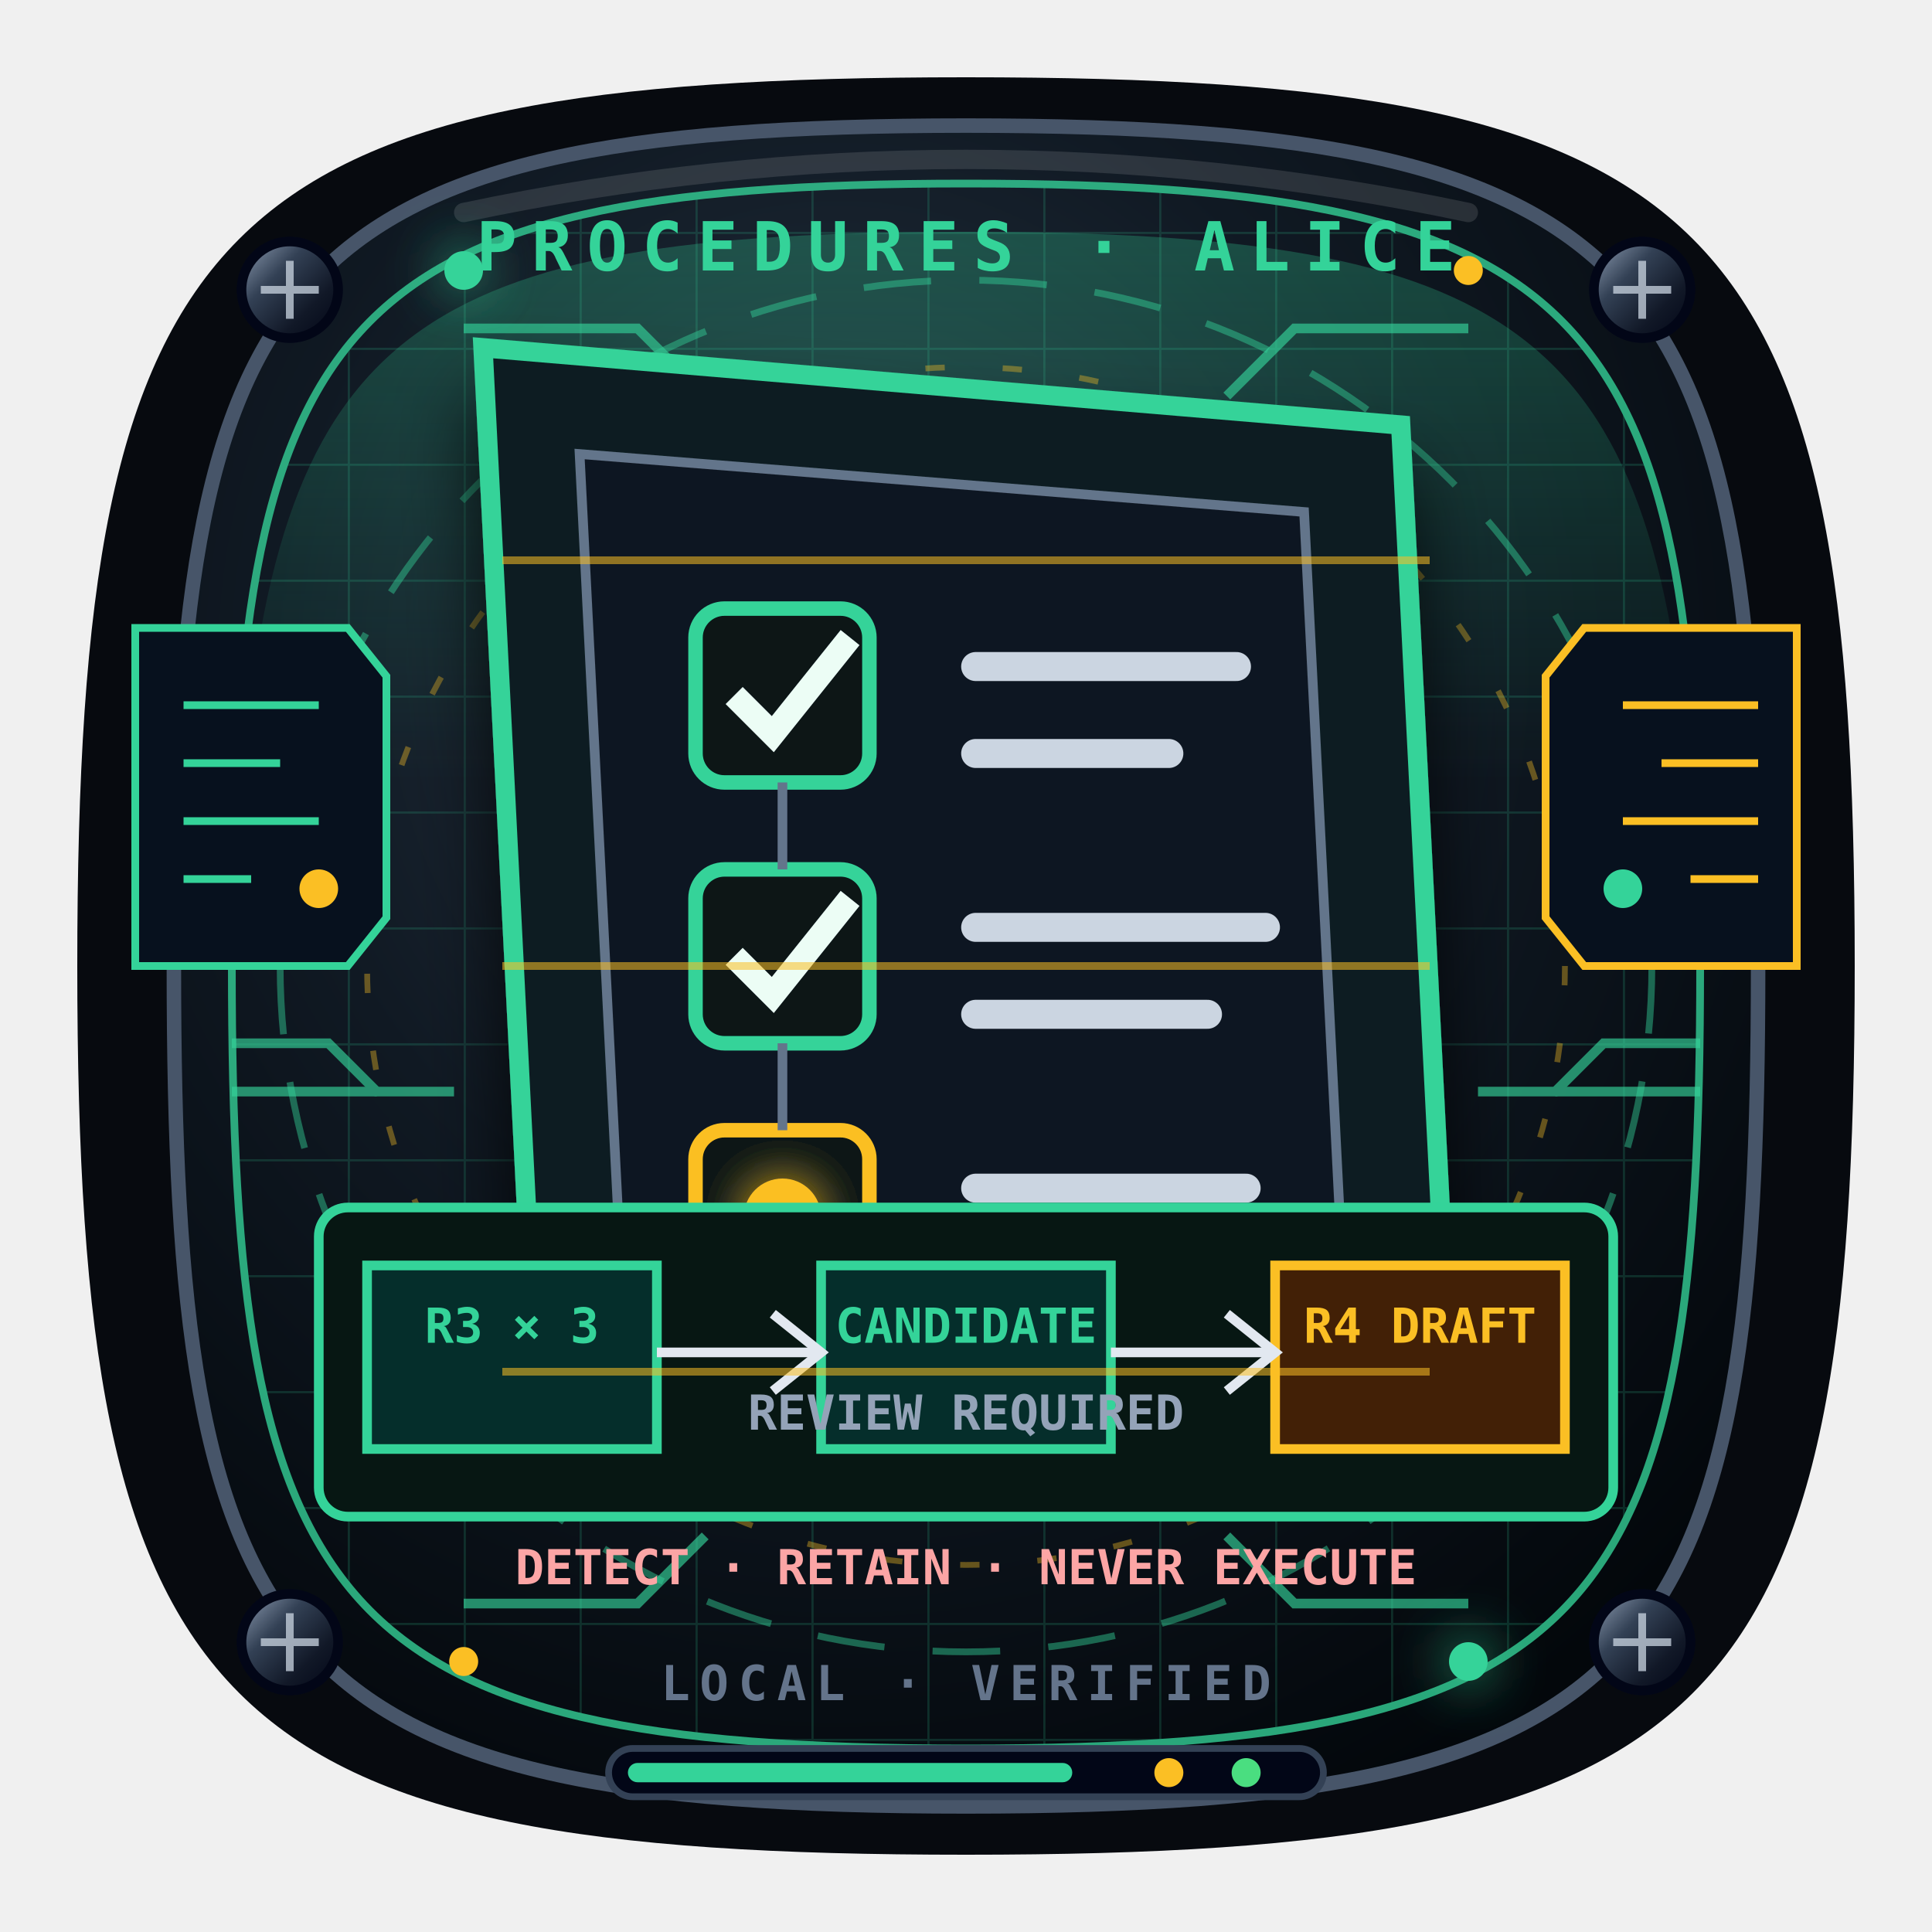
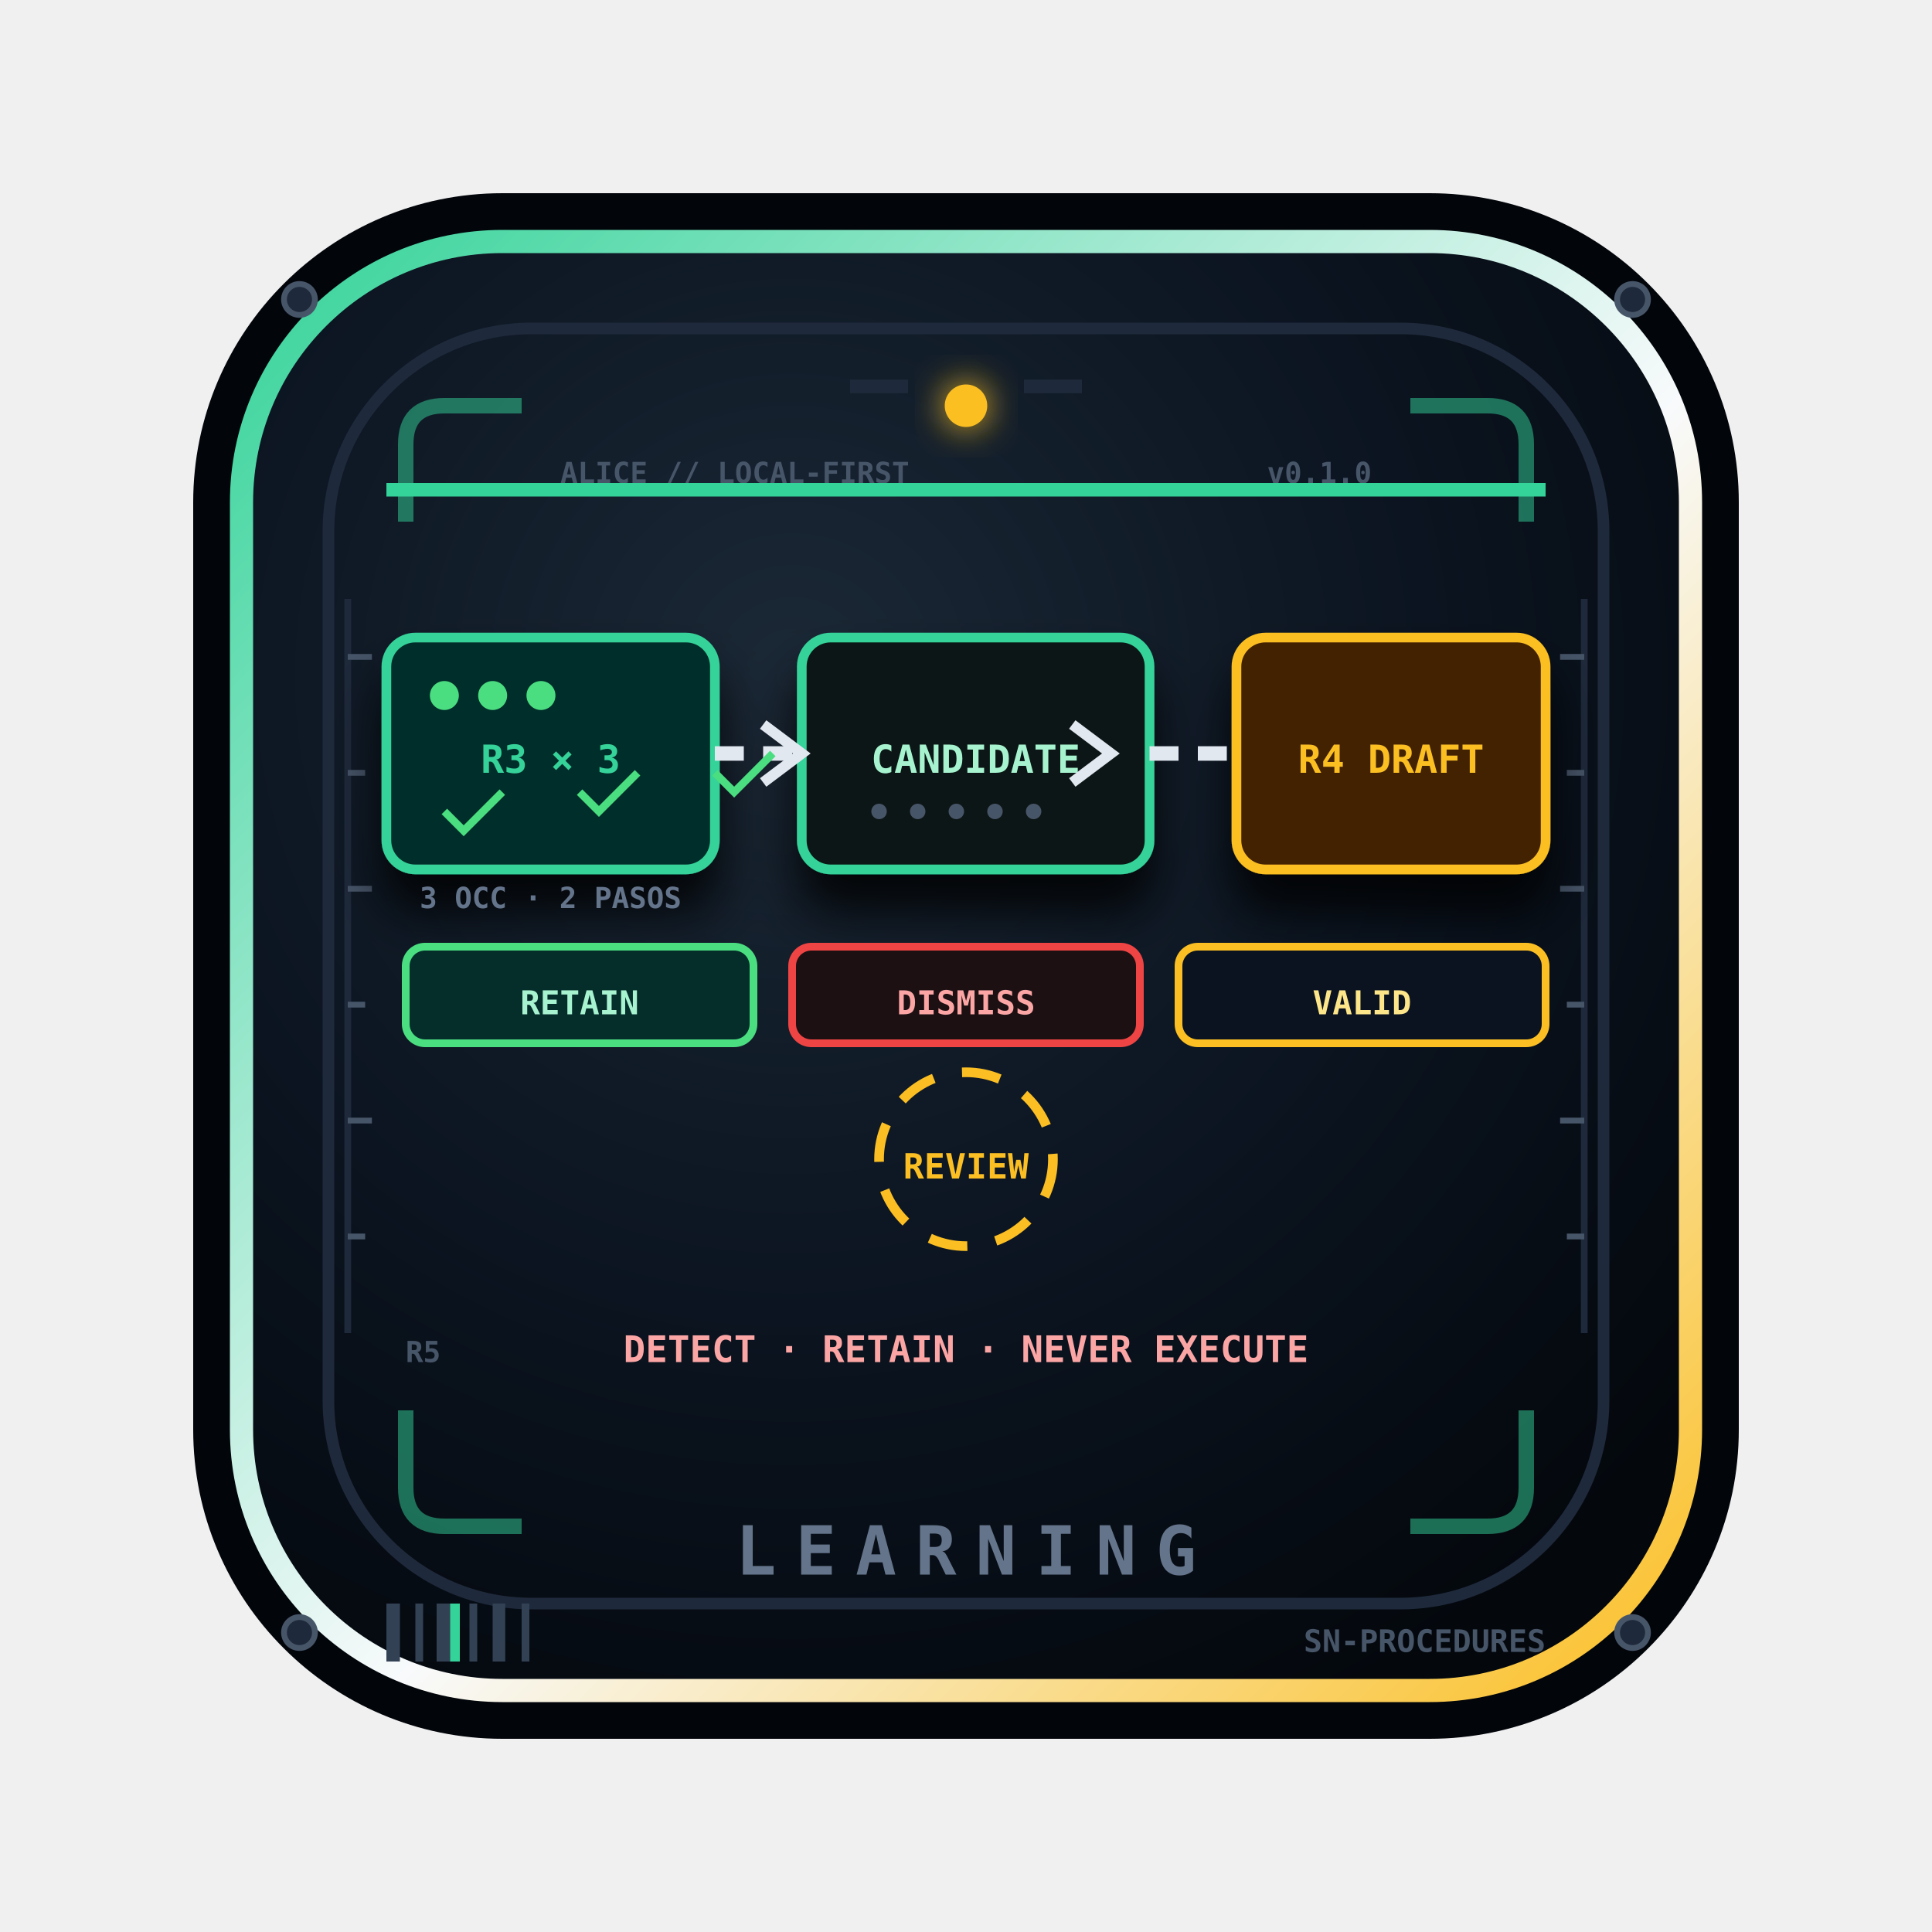
<svg xmlns="http://www.w3.org/2000/svg" viewBox="0 0 200 200" role="img" aria-label="Procedimientos">
  <style>
-     .procedures-orbit{animation:proceduresOrbit 4s linear infinite}.procedures-pulse{animation:proceduresPulse 1.8s ease-in-out infinite}.procedures-scan{animation:proceduresScan 3s ease-in-out infinite}
-     @keyframes proceduresOrbit{to{stroke-dashoffset:-42}}@keyframes proceduresPulse{50%{opacity:.3}}@keyframes proceduresScan{0%,100%{transform:translateX(-7px);opacity:.18}50%{transform:translateX(7px);opacity:.8}}
-     @media (prefers-reduced-motion:reduce){.procedures-orbit,.procedures-pulse,.procedures-scan{animation:none}}
+     .procedures-dash{animation:proceduresDash 2.8s linear infinite}.procedures-blink{animation:proceduresBlink 1.6s steps(2,end) infinite}.procedures-blink2{animation:proceduresBlink 2.3s steps(2,end) .5s infinite}.procedures-scan{animation:proceduresScan 4.2s ease-in-out infinite}.procedures-spin{transform-box:fill-box;transform-origin:50% 50%;animation:proceduresSpin 16s linear infinite}
+     @keyframes proceduresDash{to{stroke-dashoffset:-26}}@keyframes proceduresBlink{50%{opacity:.25}}
+     @keyframes proceduresScan{0%,100%{y:50px;opacity:.06}50%{y:140px;opacity:.4}}
+     @keyframes proceduresSpin{to{transform:rotate(360deg)}}
+     @media(prefers-reduced-motion:reduce){.procedures-dash,.procedures-blink,.procedures-blink2,.procedures-scan,.procedures-spin{animation:none}}
  </style>
  <defs>
-     <radialGradient id="procedures-base" cx="42%" cy="32%" r="75%">
-       <stop stop-color="#263442" />
-       <stop offset=".48" stop-color="#101923" />
-       <stop offset="1" stop-color="#03070b" />
+     <radialGradient id="procedures-plate" cx="38%" cy="30%" r="80%">
+       <stop stop-color="#1b2836" />
+       <stop offset=".55" stop-color="#0b1420" />
+       <stop offset="1" stop-color="#04080d" />
    </radialGradient>
+     <linearGradient id="procedures-ga" x1="0" y1="0" x2="1" y2="1">
+       <stop stop-color="#34d399" />
+       <stop offset=".55" stop-color="#f8fafc" />
+       <stop offset="1" stop-color="#fbbf24" />
+     </linearGradient>
+     <linearGradient id="procedures-gb" x1="0" x2="1">
+       <stop stop-color="#fbbf24" />
+       <stop offset="1" stop-color="#34d399" />
+     </linearGradient>
    <linearGradient id="procedures-metal" x1="0" y1="0" x2="1" y2="1">
      <stop stop-color="#94a3b8" />
      <stop offset=".35" stop-color="#334155" />
      <stop offset=".7" stop-color="#111827" />
      <stop offset="1" stop-color="#020617" />
    </linearGradient>
-     <linearGradient id="procedures-accent" x1="0" x2="1">
-       <stop stop-color="#34d399" />
-       <stop offset=".52" stop-color="#f8fafc" />
-       <stop offset="1" stop-color="#fbbf24" />
-     </linearGradient>
-     <radialGradient id="procedures-holo">
+     <radialGradient id="procedures-halo">
      <stop stop-color="#fff" />
-       <stop offset=".18" stop-color="#34d399" />
-       <stop offset=".68" stop-color="#fbbf24" />
+       <stop offset=".2" stop-color="#34d399" />
+       <stop offset=".7" stop-color="#fbbf24" />
      <stop offset="1" stop-color="#07111d" />
    </radialGradient>
-     <pattern id="procedures-grid" width="12" height="12" patternUnits="userSpaceOnUse">
-       <path d="M12 0H0v12" fill="none" stroke="#34d399" stroke-width=".45" opacity=".22" />
-     </pattern>
-     <filter id="procedures-glow" x="-50%" y="-50%" width="200%" height="200%">
-       <feGaussianBlur stdDeviation="2.8" result="b" />
+     <filter id="procedures-shadow" x="-45%" y="-45%" width="190%" height="200%">
+       <feDropShadow dx="0" dy="4" stdDeviation="2.6" flood-color="#000" flood-opacity=".85" />
+     </filter>
+     <filter id="procedures-glow" x="-70%" y="-70%" width="240%" height="240%">
+       <feGaussianBlur stdDeviation="1.8" result="b" />
      <feMerge>
        <feMergeNode in="b" />
        <feMergeNode in="SourceGraphic" />
      </feMerge>
    </filter>
-     <filter id="procedures-shadow" x="-40%" y="-40%" width="180%" height="190%">
-       <feDropShadow dx="0" dy="6" stdDeviation="4" flood-color="#000" flood-opacity=".8" />
-     </filter>
-     <linearGradient id="procedures-beam" x1="0" y1="0" x2="0" y2="1">
-       <stop stop-color="#34d399" stop-opacity=".28" />
-       <stop offset="1" stop-color="#34d399" stop-opacity="0" />
-     </linearGradient>
  </defs>
-   <path d="M100 8C178 8 192 22 192 100S178 192 100 192 8 178 8 100 22 8 100 8Z" fill="#070a0f" />
-   <path d="M100 13c72 0 82 15 82 87s-10 87-82 87-82-15-82-87 10-87 82-87Z" fill="url(#procedures-base)" stroke="#475569" stroke-width="1.5" />
-   <path d="M100 19c66 0 76 14 76 81s-10 81-76 81-76-14-76-81 10-81 76-81Z" fill="url(#procedures-grid)" stroke="#34d399" stroke-width=".8" opacity=".78" />
-   <path d="M100 24c57 0 71 10 75 57L25 81c4-47 18-57 75-57Z" fill="url(#procedures-beam)" />
-   <circle class="procedures-orbit" cx="100" cy="100" r="71" fill="none" stroke="#34d399" stroke-width=".7" stroke-dasharray="7 5" opacity=".45" />
-   <circle class="procedures-orbit" cx="100" cy="100" r="62" fill="none" stroke="#fbbf24" stroke-width=".6" stroke-dasharray="2 6" opacity=".38" />
-   <path d="M48 34h18l7 7m79-7h-18l-7 7M48 166h18l7-7m79 7h-18l-7-7" fill="none" stroke="#34d399" stroke-width="1" opacity=".65" />
-   <g fill="url(#procedures-metal)" stroke="#020617">
-     <circle cx="30" cy="30" r="5" />
-     <circle cx="170" cy="30" r="5" />
-     <circle cx="30" cy="170" r="5" />
-     <circle cx="170" cy="170" r="5" />
+   <rect x="20" y="20" width="160" height="160" rx="32" fill="#02050a" />
+   <rect x="25" y="25" width="150" height="150" rx="27" fill="url(#procedures-plate)" stroke="url(#procedures-ga)" stroke-width="2.4" />
+   <rect x="34" y="34" width="132" height="132" rx="21" fill="none" stroke="#1e293b" stroke-width="1.2" />
+   <path d="M42 54v-8q0-4 4-4h8M158 54v-8q0-4-4-4h-8M42 146v8q0 4 4 4h8M158 146v8q0 4-4 4h-8" fill="none" stroke="#34d399" stroke-width="1.6" opacity=".5" />
+   <g fill="#1e293b" stroke="#475569" stroke-width=".6">
+     <circle cx="31" cy="31" r="1.6" />
+     <circle cx="169" cy="31" r="1.6" />
+     <circle cx="31" cy="169" r="1.6" />
+     <circle cx="169" cy="169" r="1.6" />
  </g>
-   <g stroke="#cbd5e1" stroke-width=".8" opacity=".75">
-     <path d="M27 30h6m-3-3v6M167 30h6m-3-3v6M27 170h6m-3-3v6M167 170h6m-3-3v6" />
+   <path d="M88 40h6M106 40h6" stroke="#1e293b" stroke-width="1.4" />
+   <g font-family="Consolas,monospace" font-weight="900">
+     <text x="58" y="50" fill="#475569" font-size="3">ALICE // LOCAL-FIRST</text>
+     <text x="142" y="50" fill="#475569" font-size="3" text-anchor="end">v0.1.0</text>
  </g>
-   <g fill="#34d399" filter="url(#procedures-glow)">
-     <circle cx="48" cy="28" r="2" />
-     <circle cx="152" cy="172" r="2" />
+   <path d="M36 62v76M164 62v76" stroke="#1e293b" stroke-width=".7" />
+   <path d="M36 68h2.5M36 80h1.8M36 92h2.5M36 104h1.8M36 116h2.5M36 128h1.8M164 68h-2.5M164 80h-1.8M164 92h-2.5M164 104h-1.8M164 116h-2.5M164 128h-1.8" stroke="#475569" stroke-width=".6" />
+   <circle class="procedures-blink" cx="100" cy="42" r="2.2" fill="#fbbf24" filter="url(#procedures-glow)" />
+   <g filter="url(#procedures-shadow)" font-family="Consolas,monospace" font-weight="900" font-size="4">
+     <rect x="40" y="66" width="34" height="24" rx="3" fill="#052e2b" stroke="#34d399" />
+     <text x="57" y="80" fill="#34d399" text-anchor="middle">R3 × 3</text>
+     <rect x="83" y="66" width="36" height="24" rx="3" fill="#071713" stroke="#34d399" />
+     <text x="101" y="80" fill="#a7f3d0" text-anchor="middle">CANDIDATE</text>
+     <rect x="128" y="66" width="32" height="24" rx="3" fill="#422006" stroke="#fbbf24" />
+     <text x="144" y="80" fill="#fbbf24" text-anchor="middle">R4 DRAFT</text>
  </g>
-   <g fill="#fbbf24">
-     <circle cx="152" cy="28" r="1.5" />
-     <circle cx="48" cy="172" r="1.5" />
+   <path class="procedures-dash" d="M74 78h9m36 0h9" stroke="#e2e8f0" stroke-width="1.5" stroke-dasharray="3 2" />
+   <path d="m79 75 4 3-4 3m32-6 4 3-4 3" fill="none" stroke="#e2e8f0" stroke-width="1.1" />
+   <g class="procedures-blink" fill="#4ade80">
+     <circle cx="46" cy="72" r="1.5" />
+     <circle cx="51" cy="72" r="1.5" />
+     <circle cx="56" cy="72" r="1.5" />
  </g>
-   <path d="M48 22Q100 11 152 22" fill="none" stroke="#fff" stroke-width="2" stroke-linecap="round" opacity=".12" />
+   <g stroke="#4ade80" stroke-width=".8" fill="none">
+     <path d="m46 84 2 2 4-4m8 0 2 2 4-4m8 0 2 2 4-4" />
+   </g>
+   <g fill="#475569">
+     <circle cx="91" cy="84" r=".8" />
+     <circle cx="95" cy="84" r=".8" />
+     <circle cx="99" cy="84" r=".8" />
+     <circle cx="103" cy="84" r=".8" />
+     <circle cx="107" cy="84" r=".8" />
+   </g>
  <g font-family="Consolas,monospace" font-weight="900">
-     <text x="100" y="28" fill="#34d399" font-size="7" text-anchor="middle" letter-spacing="1.5">PROCEDURES · ALICE</text>
-     <text x="100" y="176" fill="#64748b" font-size="5" text-anchor="middle" letter-spacing="1">LOCAL · VERIFIED</text>
+     <text x="57" y="94" fill="#64748b" font-size="3" text-anchor="middle">3 OCC · 2 PASOS</text>
  </g>
-   <g transform="translate(14 65)" fill="#07111e" stroke="#34d399" stroke-width=".8">
-     <path d="M0 0h22l4 5v25l-4 5H0z" />
-     <path d="M5 8h14M5 14h10M5 20h14M5 26h7" stroke="#34d399" />
-     <circle class="procedures-pulse" cx="19" cy="27" r="2" fill="#fbbf24" stroke="none" />
+   <g font-family="Consolas,monospace" font-weight="900" font-size="3.4">
+     <rect x="42" y="98" width="36" height="10" rx="2" fill="#052e2b" stroke="#4ade80" stroke-width=".8" />
+     <text x="60" y="105" fill="#a7f3d0" text-anchor="middle">RETAIN</text>
+     <rect x="82" y="98" width="36" height="10" rx="2" fill="#1c1013" stroke="#ef4444" stroke-width=".8" />
+     <text x="100" y="105" fill="#fca5a5" text-anchor="middle">DISMISS</text>
+     <rect x="122" y="98" width="38" height="10" rx="2" fill="#0b1320" stroke="#fbbf24" stroke-width=".8" />
+     <text x="141" y="105" fill="#fde68a" text-anchor="middle">VALID</text>
  </g>
-   <g transform="translate(160 65)" fill="#07111e" stroke="#fbbf24" stroke-width=".8">
-     <path d="M4 0h22v35H4l-4-5V5z" />
-     <path d="M8 8h14M12 14h10M8 20h14M15 26h7" stroke="#fbbf24" />
-     <circle class="procedures-pulse" cx="8" cy="27" r="2" fill="#34d399" stroke="none" />
+   <circle cx="100" cy="120" r="9" fill="none" stroke="#fbbf24" stroke-dasharray="4 3" class="procedures-dash" />
+   <g font-family="Consolas,monospace" font-weight="900">
+     <text x="100" y="122" fill="#fbbf24" font-size="3.6" text-anchor="middle">REVIEW</text>
  </g>
-   <g transform="translate(100 89)" filter="url(#procedures-shadow)">
-     <path d="M-50-53 45-45 50 54-45 46z" fill="#0d1f22" stroke="#34d399" stroke-width="2" />
-     <path d="M-40-42 35-36 39 43-36 37z" fill="#101923" stroke="#64748b" />
-     <g fill="#071318" stroke-width="1.5">
-       <rect x="-28" y="-26" width="18" height="18" rx="3" stroke="#34d399" />
-       <rect x="-28" y="1" width="18" height="18" rx="3" stroke="#34d399" />
-       <rect x="-28" y="28" width="18" height="18" rx="3" stroke="#fbbf24" />
-     </g>
-     <path d="m-24-17 4 4 8-10m-12 33 4 4 8-10" fill="none" stroke="#ecfdf5" stroke-width="2.5" />
-     <circle cx="-19" cy="37" r="4" fill="#fbbf24" filter="url(#procedures-glow)" />
-     <path d="M1-20h27M1-11h20M1 7h30M1 16h24M1 34h28M1 43h18" stroke="#cbd5e1" stroke-width="3" stroke-linecap="round" />
-     <path d="M-19-8V1m0 18v9" stroke="#64748b" />
+   <g font-family="Consolas,monospace" font-weight="900">
+     <text x="42" y="141" fill="#475569" font-size="3">R5</text>
+     <text x="100" y="141" fill="#fca5a5" font-size="3.8" text-anchor="middle">DETECT · RETAIN · NEVER EXECUTE</text>
  </g>
-   <g font-family="Consolas,monospace" font-size="5" font-weight="900">
-     <g transform="translate(33 125)">
-       <rect width="134" height="32" rx="3" fill="#071713" stroke="#34d399" />
-       <g fill="#052e2b" stroke="#34d399">
-         <rect x="5" y="6" width="30" height="19" />
-         <rect x="52" y="6" width="30" height="19" />
-       </g>
-       <rect x="99" y="6" width="30" height="19" fill="#422006" stroke="#fbbf24" />
-       <text x="20" y="14" fill="#34d399" text-anchor="middle">R3 × 3</text>
-       <text x="67" y="14" fill="#34d399" text-anchor="middle">CANDIDATE</text>
-       <text x="114" y="14" fill="#fbbf24" text-anchor="middle">R4 DRAFT</text>
-       <path d="M35 15h17m30 0h17" stroke="#e2e8f0" />
-       <path d="m47 11 5 4-5 4m47-8 5 4-5 4" fill="none" stroke="#e2e8f0" />
-       <text x="67" y="23" fill="#94a3b8" text-anchor="middle">REVIEW REQUIRED</text>
-     </g>
-     <text x="100" y="164" fill="#fca5a5" text-anchor="middle">DETECT · RETAIN · NEVER EXECUTE</text>
+   <rect class="procedures-scan" x="40" y="50" width="120" height="1.4" fill="#34d399" />
+   <g fill="#334155">
+     <rect x="40" y="166" width="1.4" height="6" />
+     <rect x="43" y="166" width=".8" height="6" />
+     <rect x="45.2" y="166" width="1.8" height="6" />
+     <rect x="48.6" y="166" width=".8" height="6" />
+     <rect x="51" y="166" width="1.3" height="6" />
+     <rect x="54" y="166" width=".8" height="6" />
  </g>
-   <g class="procedures-scan" stroke="#fbbf24" stroke-width=".8" opacity=".55">
-     <path d="M52 58h96M52 100h96M52 142h96" />
+   <rect x="46.6" y="166" width="1" height="6" fill="#34d399" />
+   <g font-family="Consolas,monospace" font-weight="900">
+     <text x="160" y="171" fill="#475569" font-size="3.2" text-anchor="end">SN-PROCEDURES</text>
  </g>
-   <g opacity=".65" stroke="#34d399" stroke-width="1">
-     <path d="M24 108h10l5 5h8M176 108h-10l-5 5h-8" fill="none" />
-     <path d="M24 113h15M176 113h-15" />
-   </g>
-   <g transform="translate(63 181)">
-     <rect width="74" height="5" rx="2.5" fill="#020617" stroke="#334155" stroke-width=".7" />
-     <rect x="2" y="1.5" width="46" height="2" rx="1" fill="#34d399" />
-     <circle cx="58" cy="2.5" r="1.5" fill="#fbbf24" />
-     <circle cx="66" cy="2.5" r="1.5" fill="#4ade80" />
+   <g font-family="Consolas,monospace" font-weight="900">
+     <text x="100" y="163" fill="#64748b" font-size="7" text-anchor="middle" letter-spacing="2">LEARNING</text>
  </g>
</svg>
